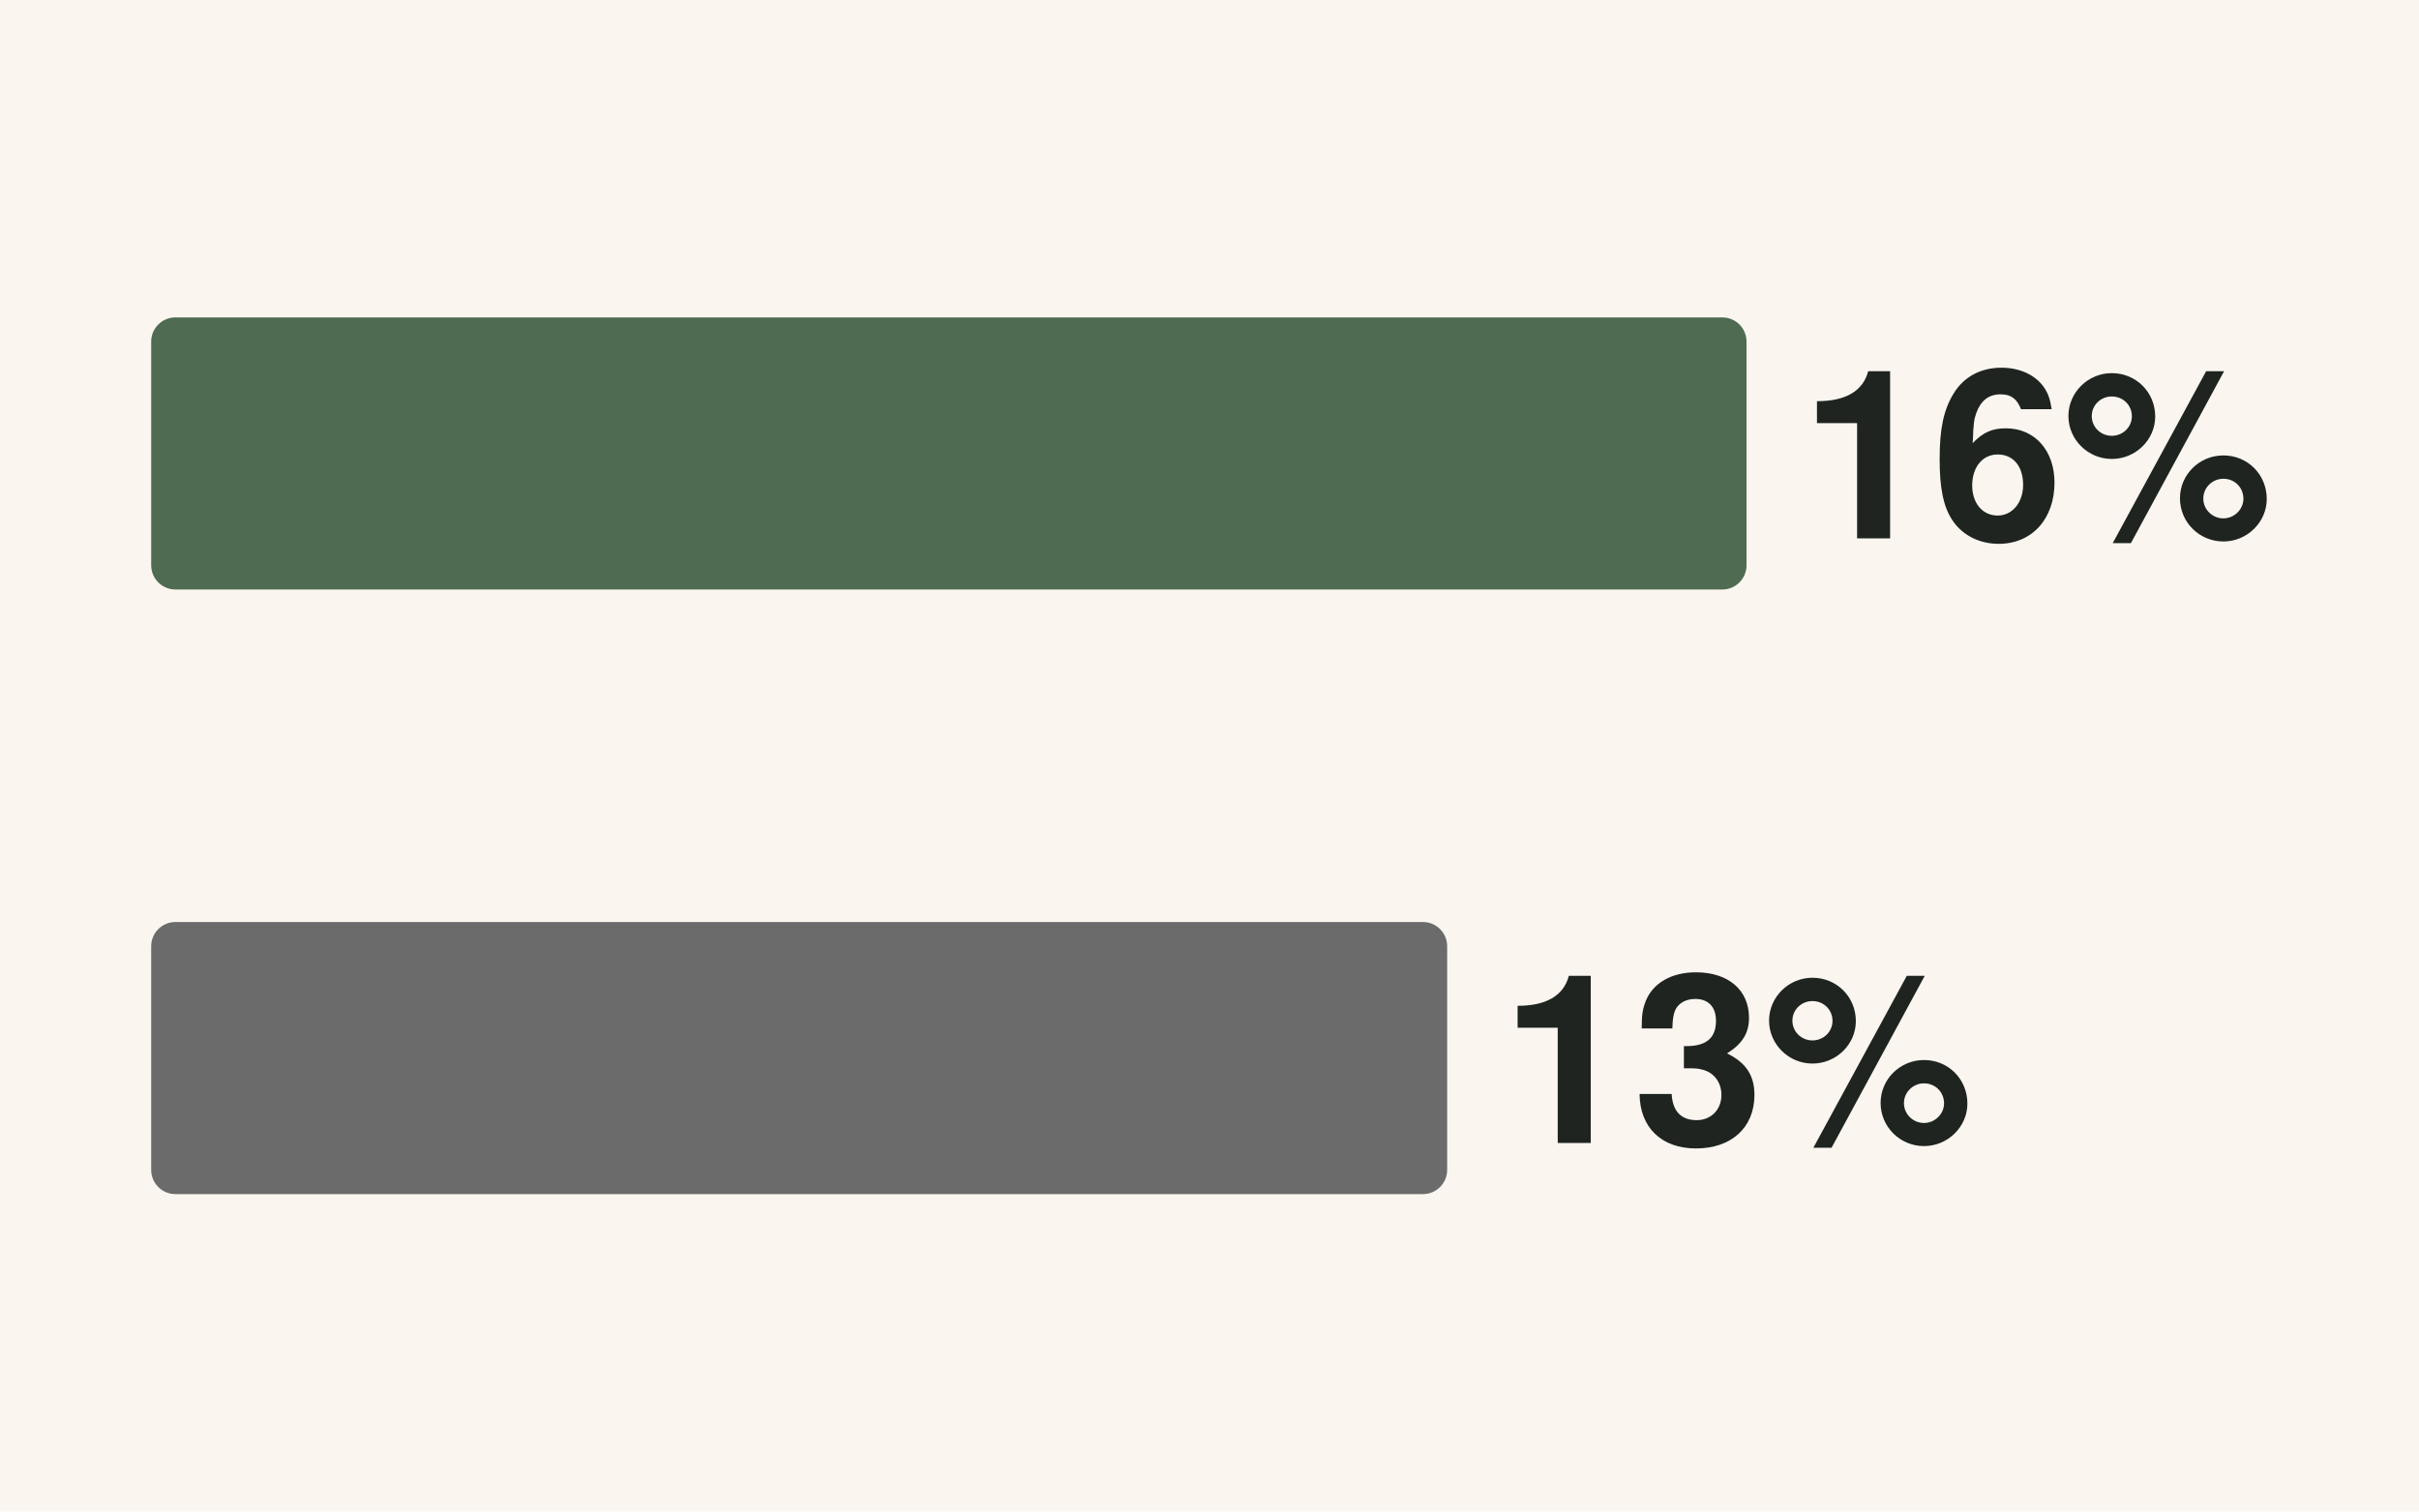
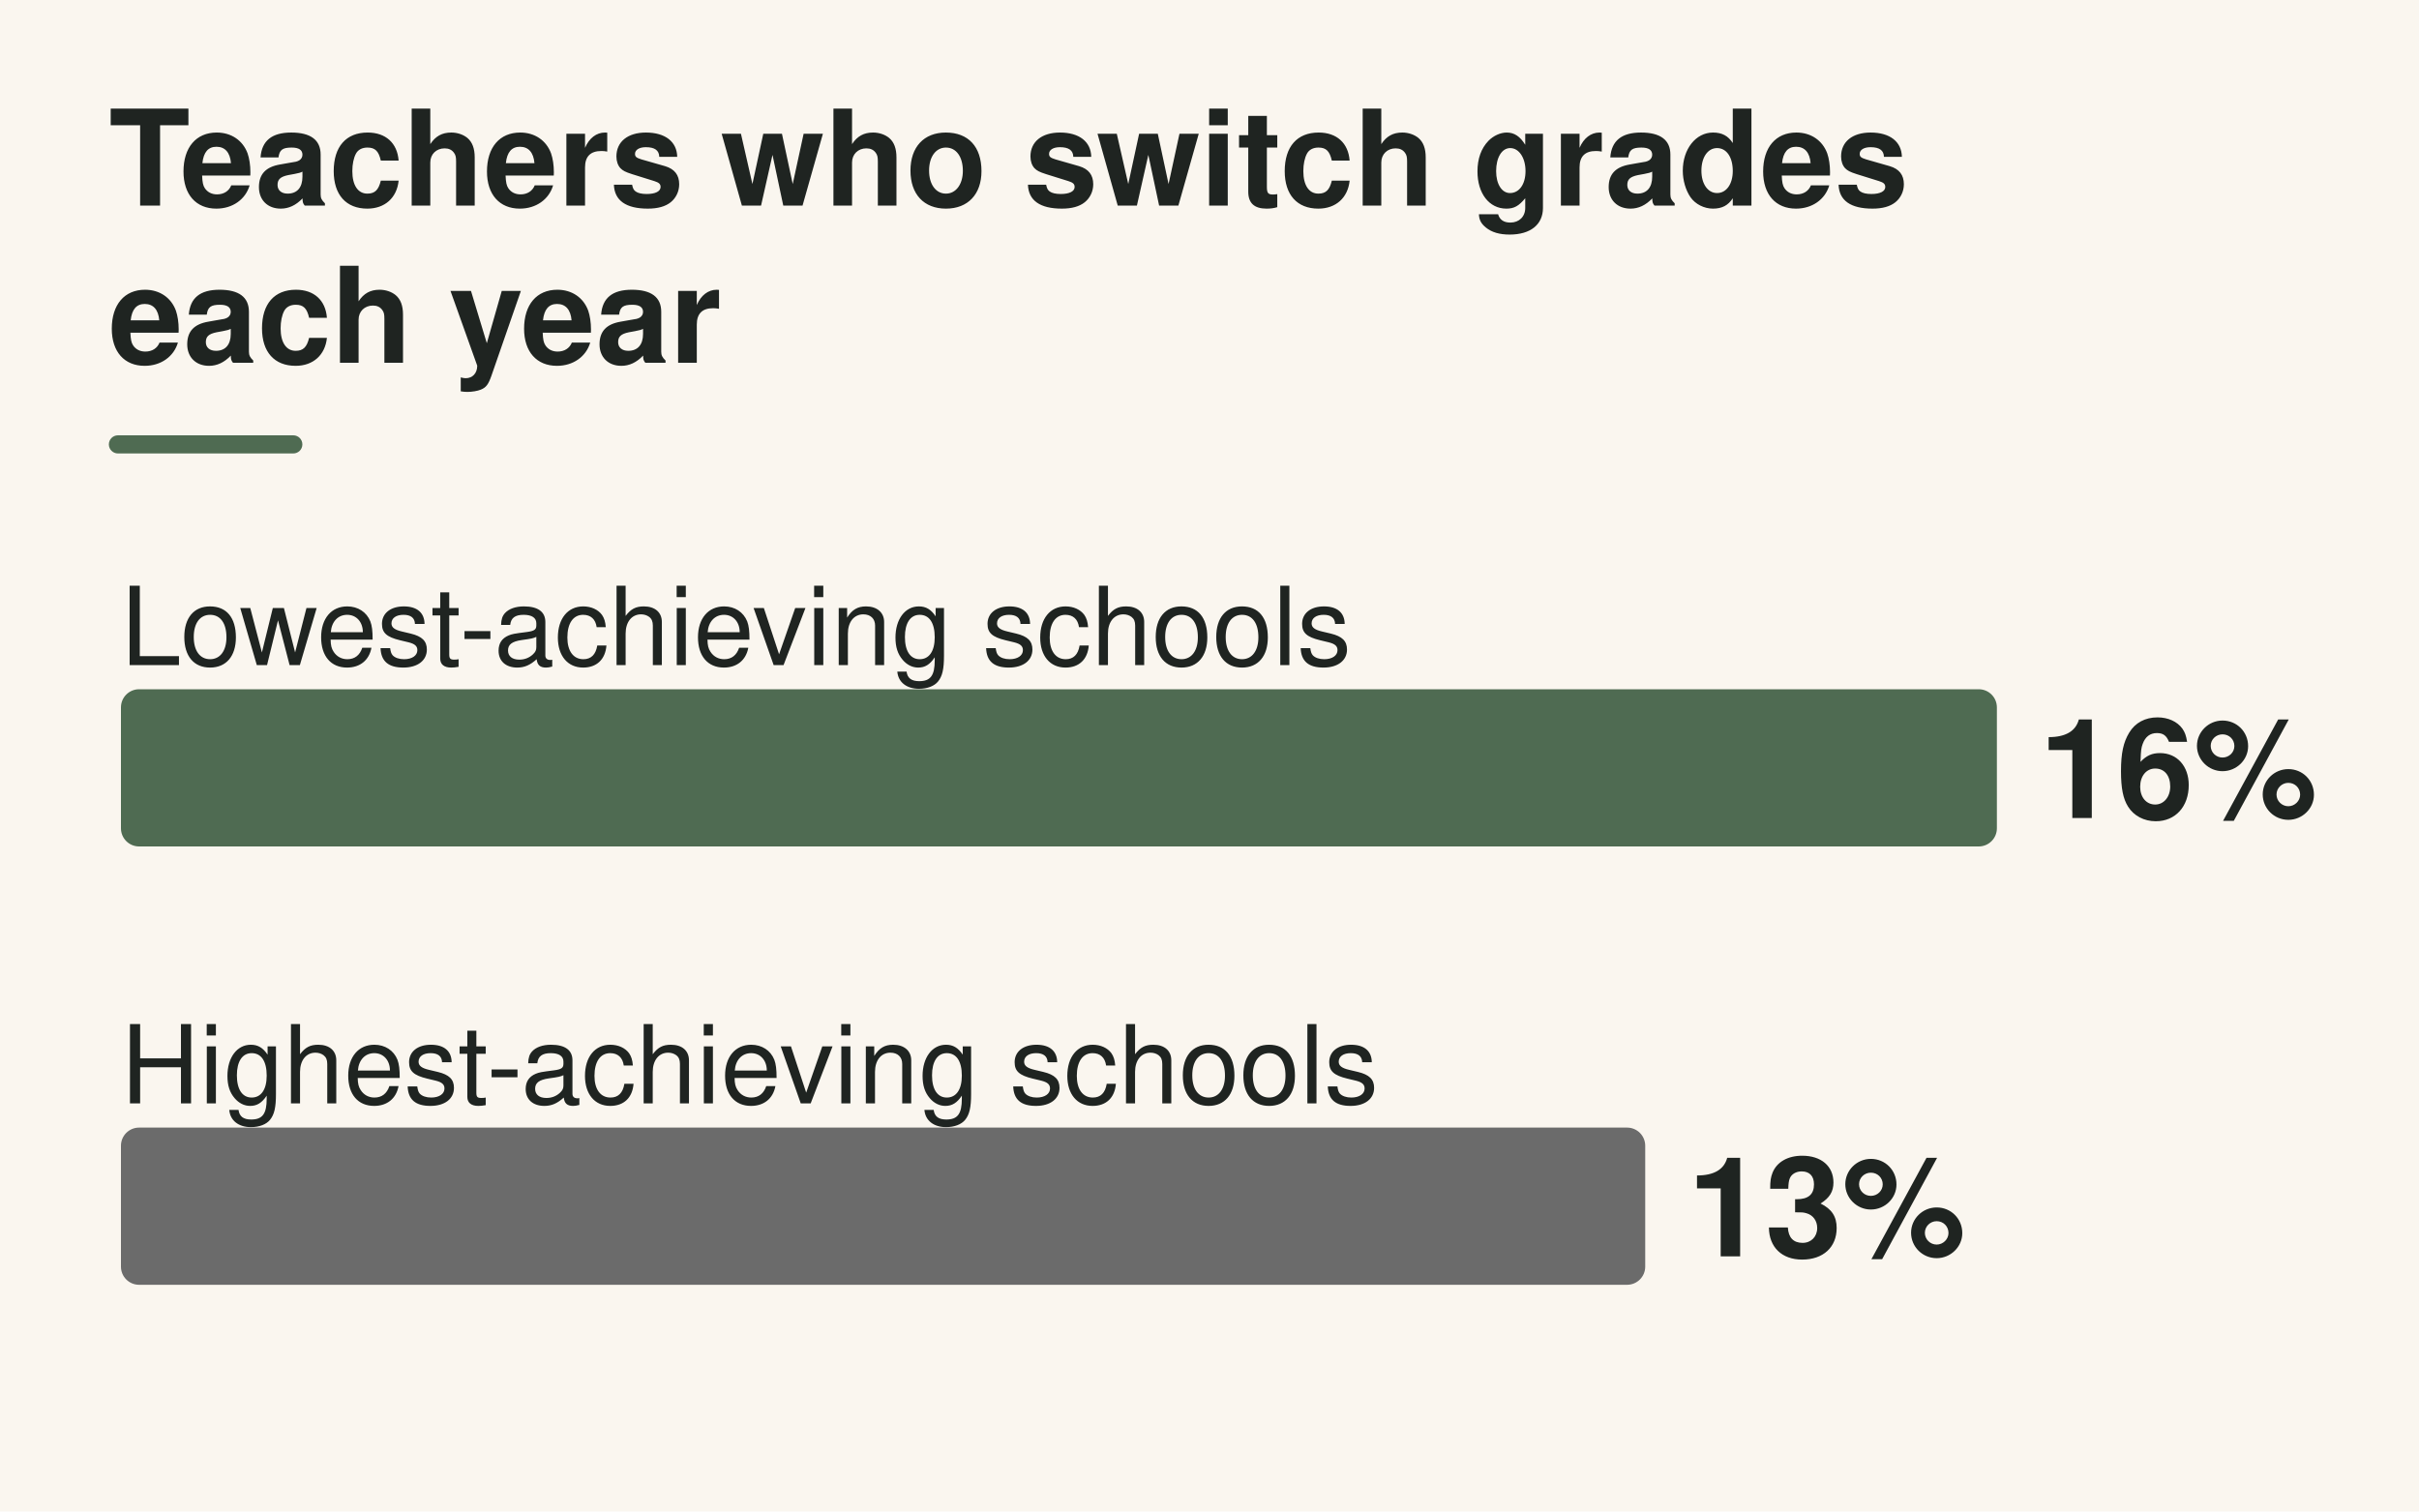
<svg xmlns="http://www.w3.org/2000/svg" viewBox="0 0 800 500" width="800" height="500" role="img">
  <rect width="800" height="500" fill="#FAF6EF" />
-   <rect x="50" y="105.0" width="527.6" height="90.0" rx="8" fill="#4F6B52" />
-   <text x="595.6" y="178.1" font-family="'Helvetica Neue', Helvetica, Arial, sans-serif" font-size="78" font-weight="700" fill="#1F2421">16%</text>
-   <rect x="50" y="305.0" width="428.6" height="90.0" rx="8" fill="#6B6B6B" />
-   <text x="496.6" y="378.1" font-family="'Helvetica Neue', Helvetica, Arial, sans-serif" font-size="78" font-weight="700" fill="#1F2421">13%</text>
+   <text x="36" y="68" font-family="'Helvetica Neue', Helvetica, Arial, sans-serif" font-size="44" font-weight="700" fill="#1F2421">Teachers who switch grades</text>
+   <text x="36" y="120" font-family="'Helvetica Neue', Helvetica, Arial, sans-serif" font-size="44" font-weight="700" fill="#1F2421">each year</text>
+   <rect x="36" y="144" width="64" height="6" rx="3" fill="#4F6B52" />
+   <text x="40" y="220" font-family="'Helvetica Neue', Helvetica, Arial, sans-serif" font-size="36" fill="#1F2421">Lowest-achieving schools</text>
+   <rect x="40" y="228.0" width="620.4" height="52.0" rx="6" fill="#4F6B52" />
+   <text x="674.4" y="270.6" font-family="'Helvetica Neue', Helvetica, Arial, sans-serif" font-size="46" font-weight="700" fill="#1F2421">16%</text>
+   <text x="40" y="365" font-family="'Helvetica Neue', Helvetica, Arial, sans-serif" font-size="36" fill="#1F2421">Highest-achieving schools</text>
+   <rect x="40" y="373.0" width="504.1" height="52.0" rx="6" fill="#6B6B6B" />
+   <text x="558.1" y="415.6" font-family="'Helvetica Neue', Helvetica, Arial, sans-serif" font-size="46" font-weight="700" fill="#1F2421">13%</text>
</svg>
